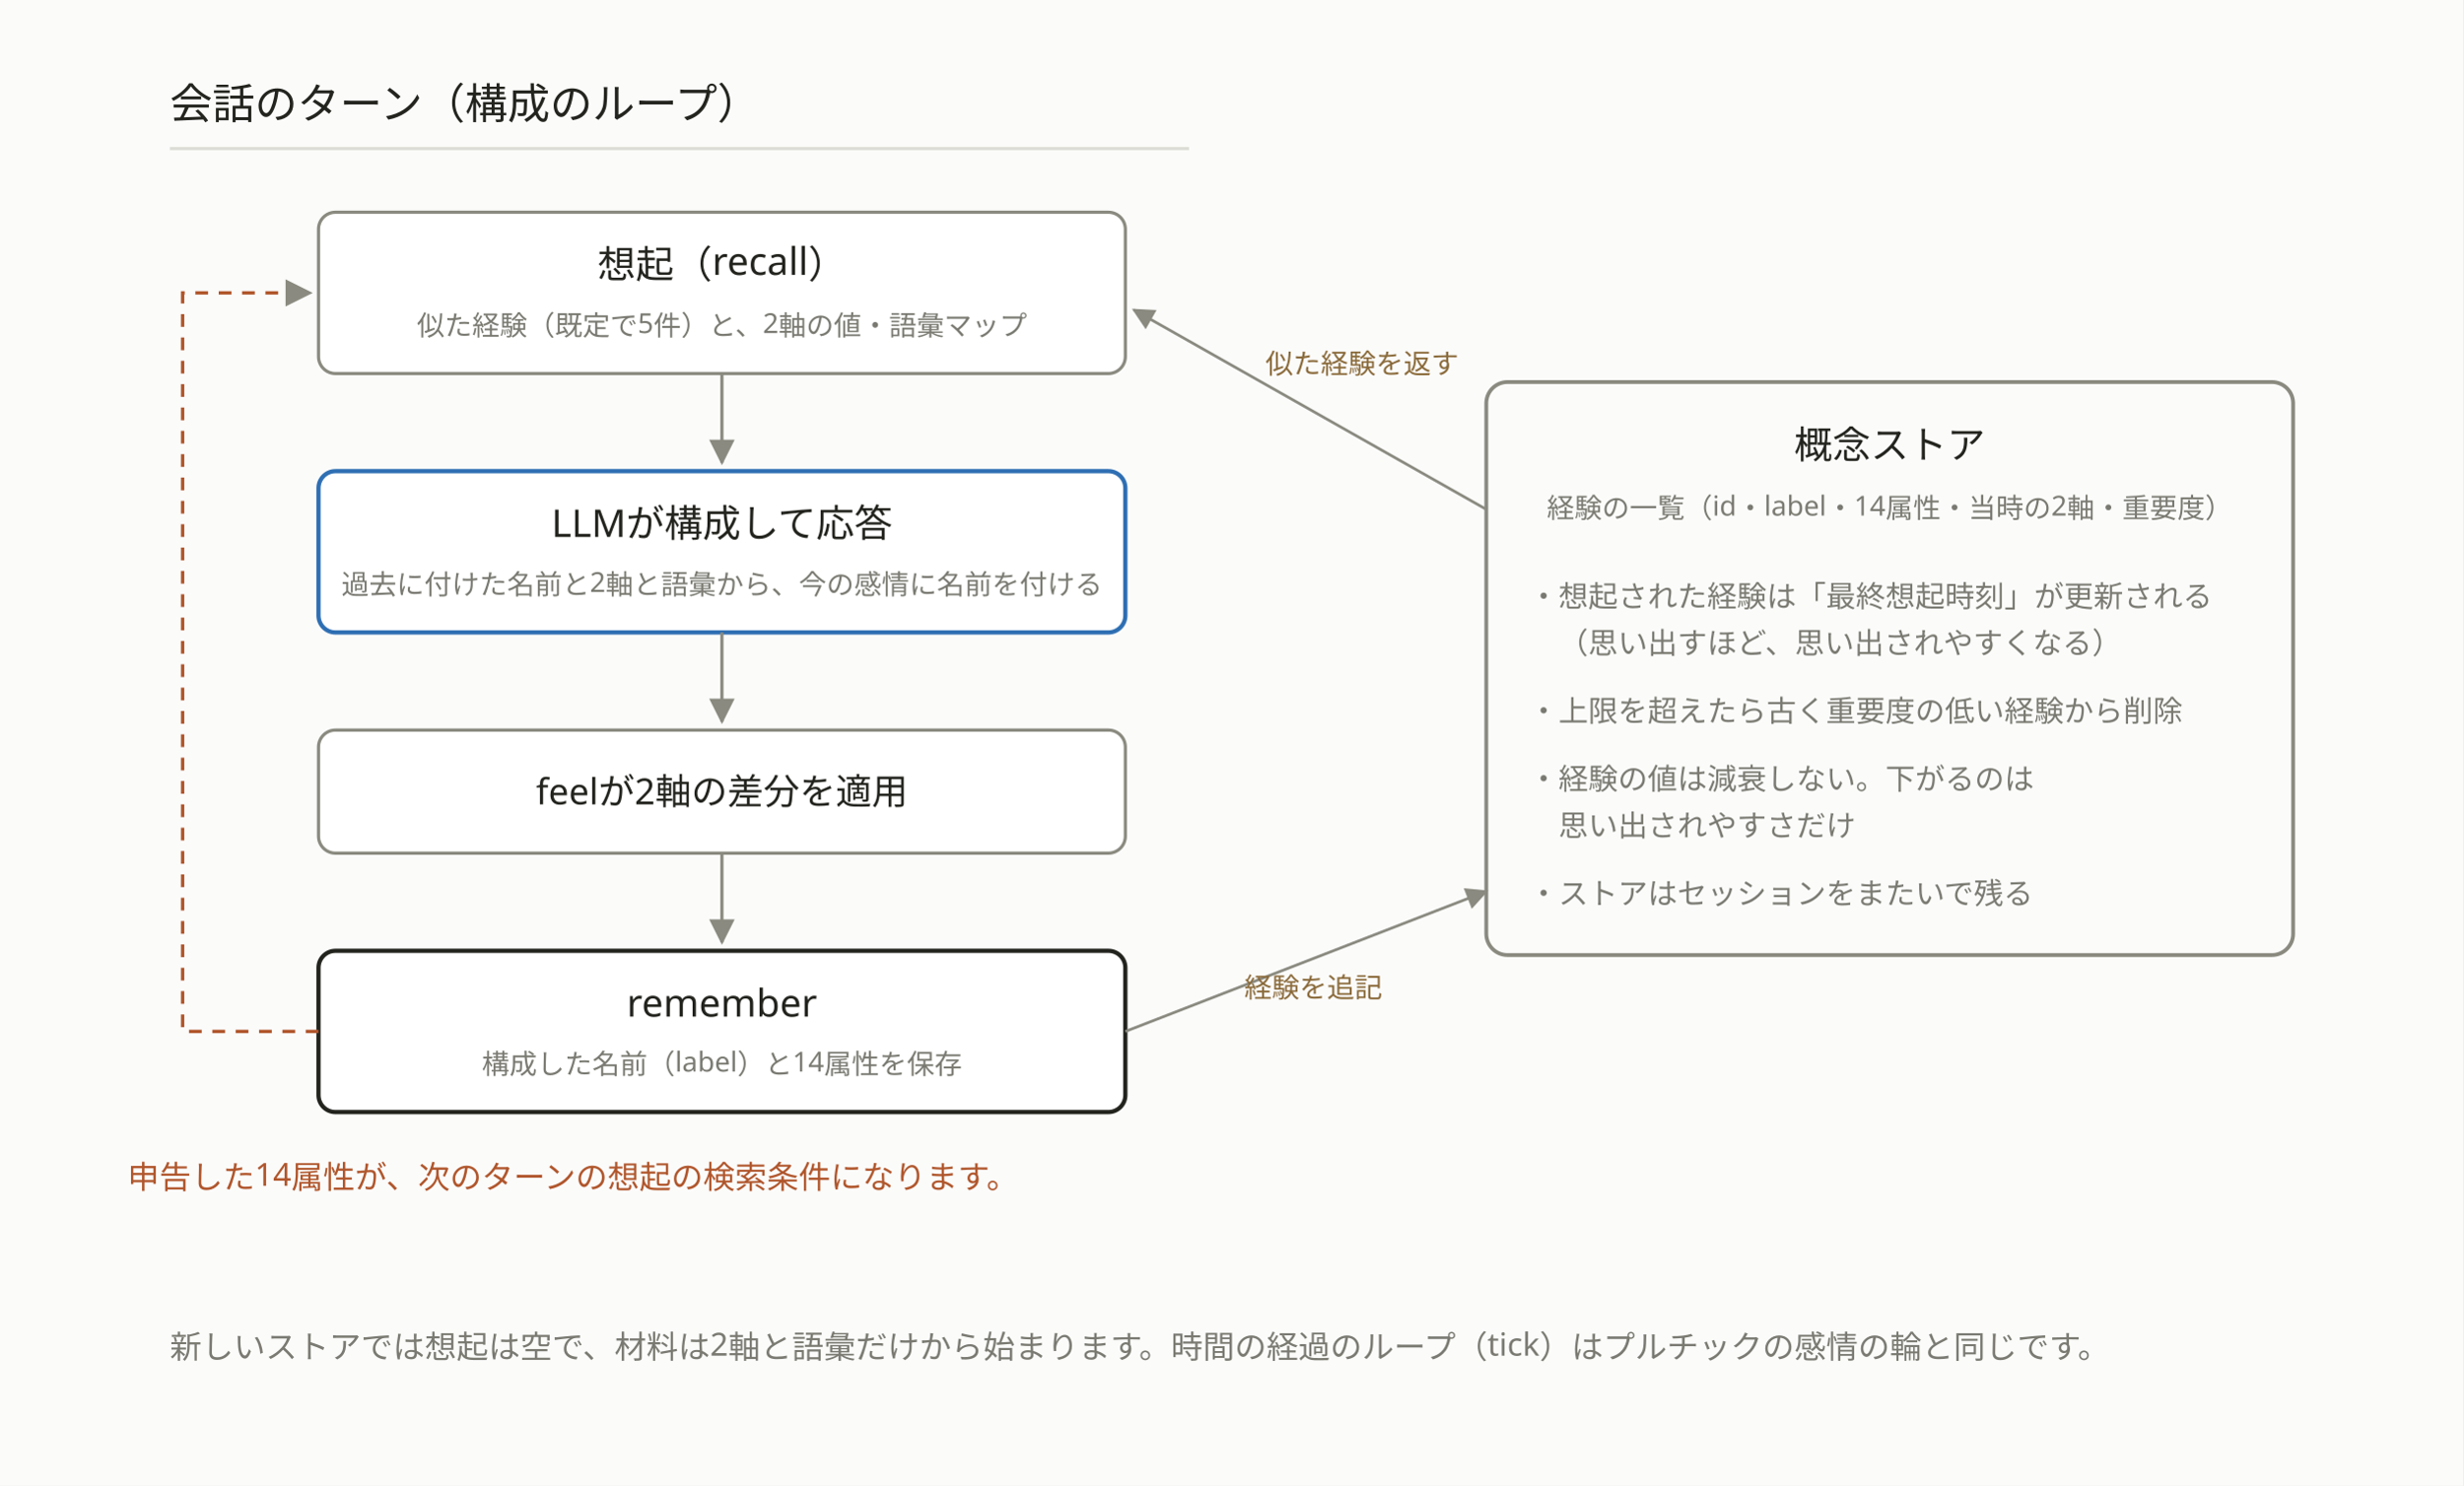
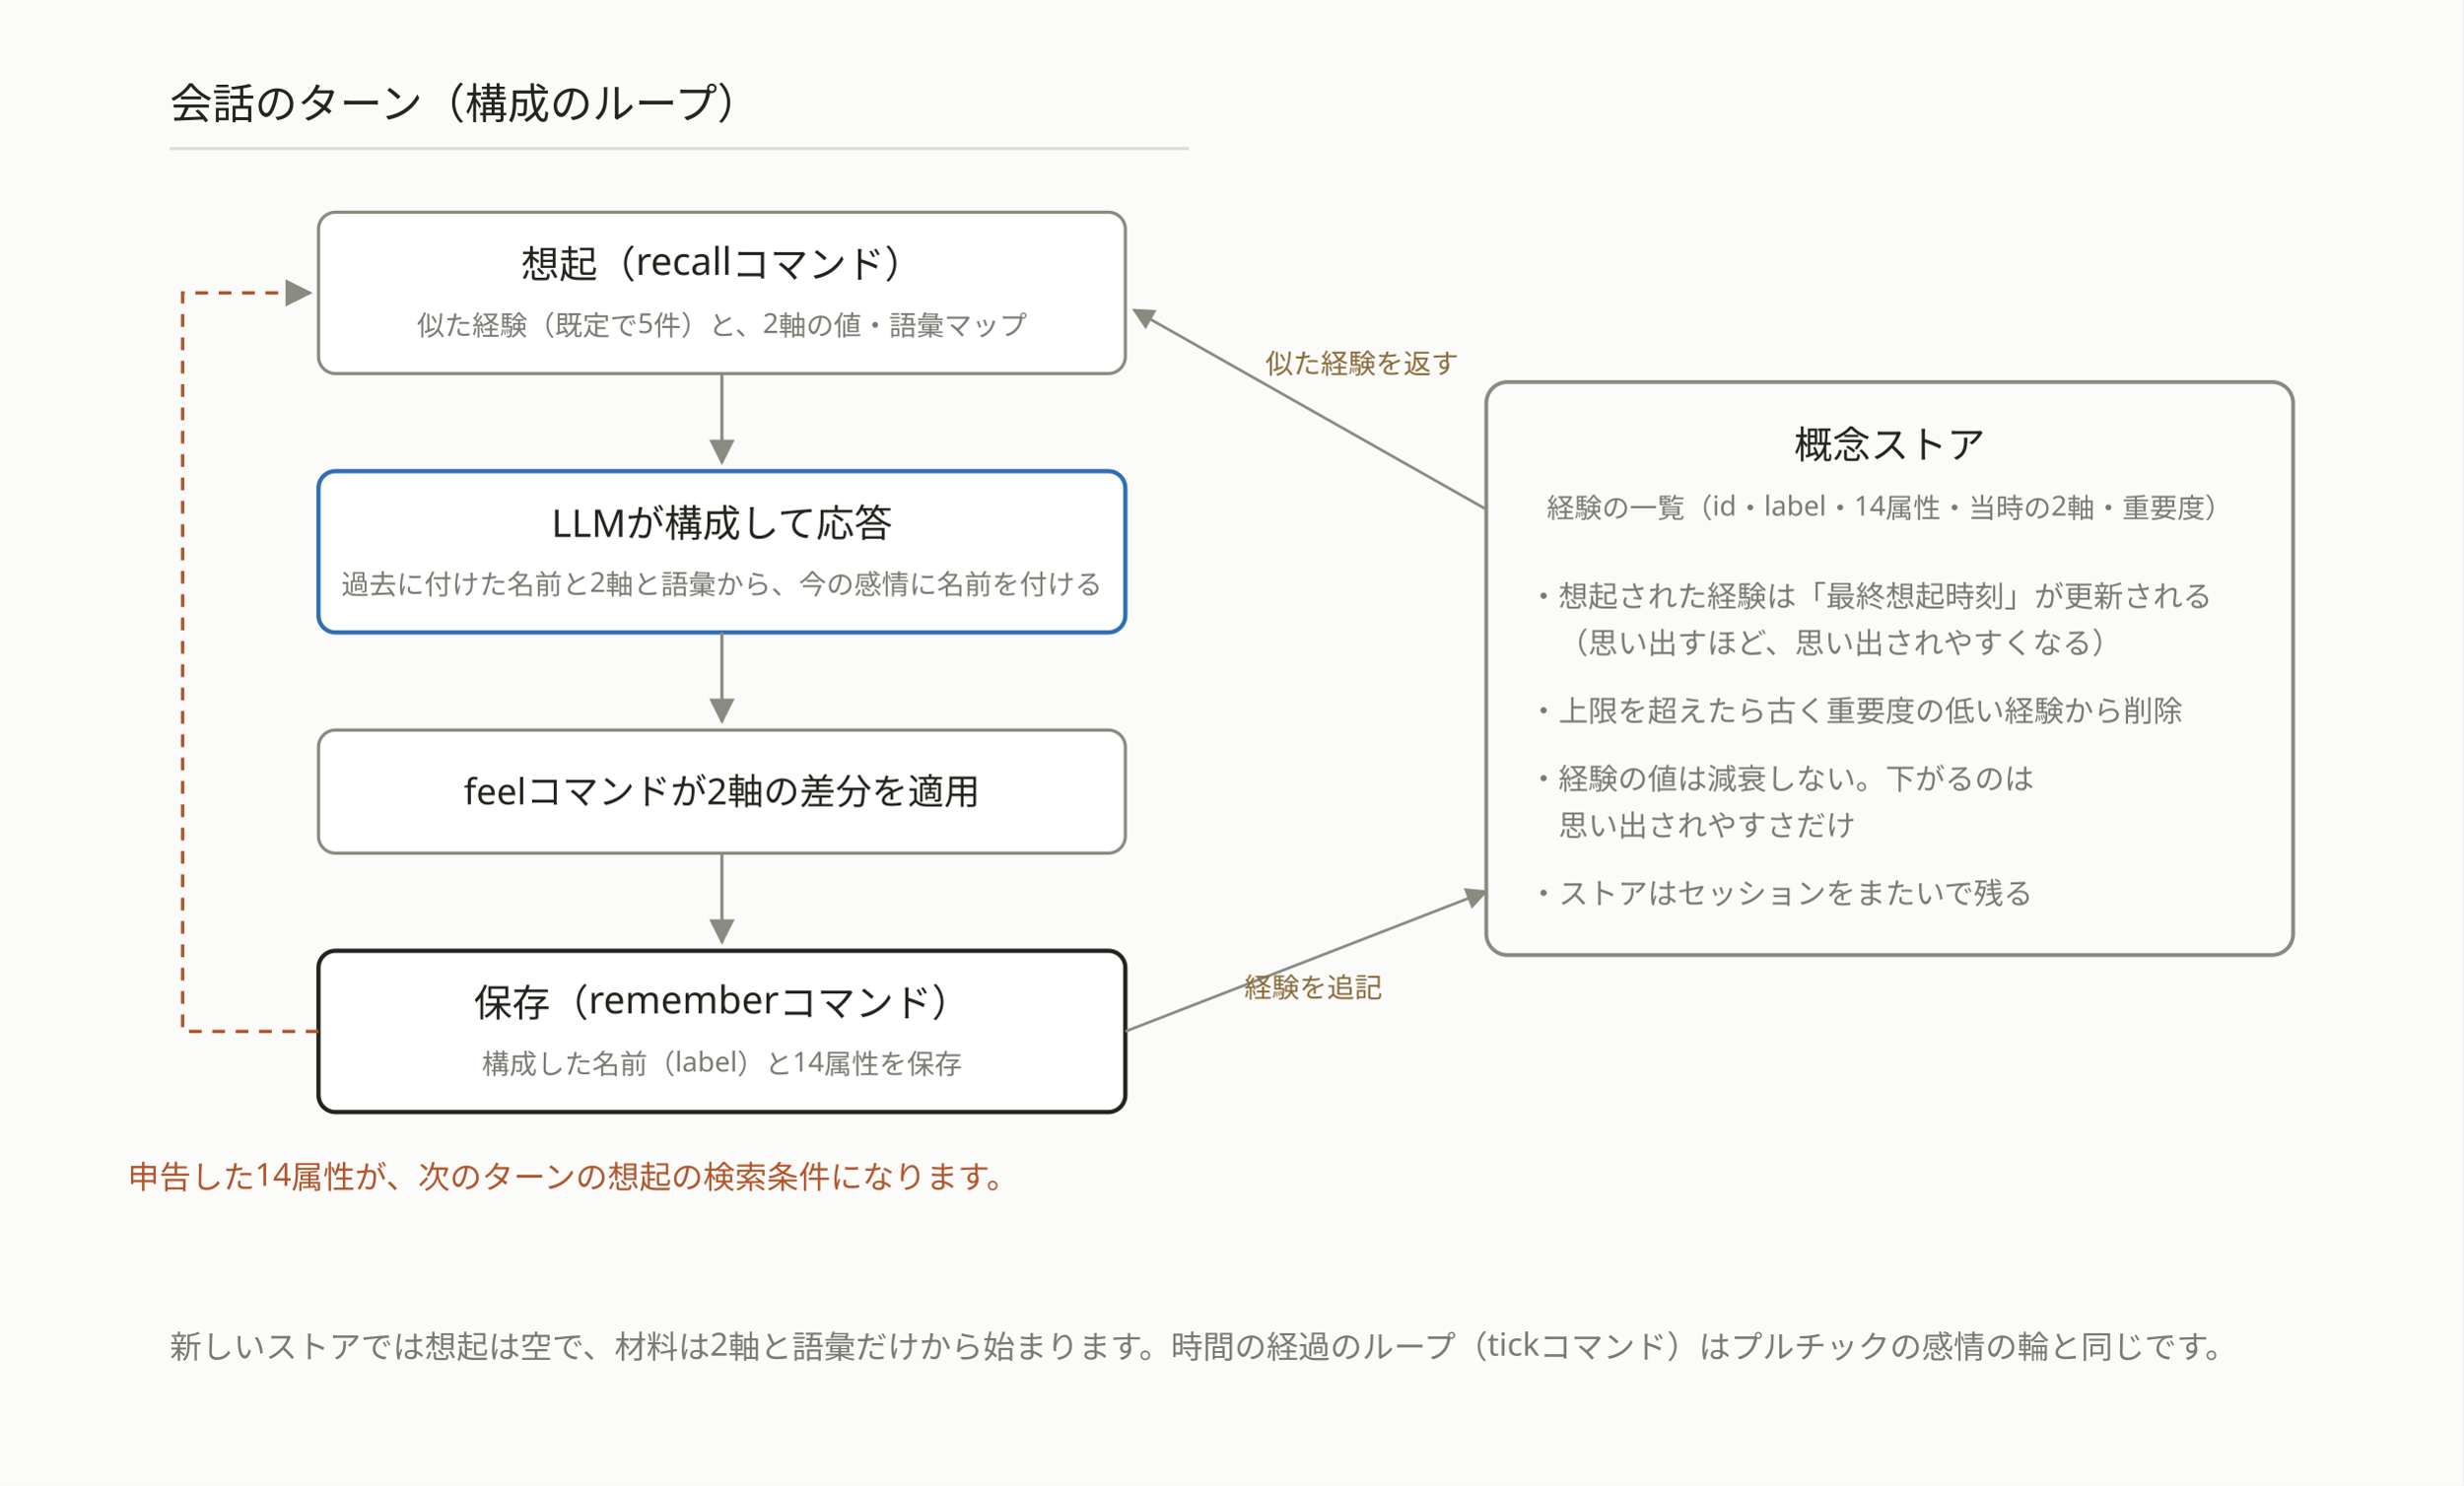
<svg xmlns="http://www.w3.org/2000/svg" width="1160" height="700" viewBox="0 0 1160 700" font-family="'Hiragino Sans','Hiragino Kaku Gothic ProN','Noto Sans JP',sans-serif">
  <rect width="1160" height="700" fill="#fbfbfa" />
  <defs>
    <marker id="arw" viewBox="0 0 10 10" refX="9" refY="5" markerWidth="8" markerHeight="8" orient="auto-start-reverse">
      <path d="M0,0 L10,5 L0,10 z" fill="#8a8a80" />
    </marker>
  </defs>
  <text x="80" y="56" font-size="20" fill="#24241f">会話のターン（構成のループ）</text>
  <line x1="80" y1="70" x2="560" y2="70" stroke="#dcdcd6" stroke-width="1.5" />
  <rect x="150" y="100" width="380" height="76" rx="8" fill="#ffffff" stroke="#8a8a80" stroke-width="1.5" />
-   <text x="340" y="131" font-size="18" fill="#24241f" text-anchor="middle">想起（recall）</text>
+   <text x="340" y="131" font-size="18" fill="#24241f" text-anchor="middle">想起（recallコマンド）</text>
  <text x="340" y="158" font-size="13" fill="#7a7a72" text-anchor="middle">似た経験（既定で5件）と、2軸の値・語彙マップ</text>
  <line x1="340" y1="176" x2="340" y2="218" stroke="#8a8a80" stroke-width="1.5" marker-end="url(#arw)" />
  <rect x="150" y="222" width="380" height="76" rx="8" fill="#ffffff" stroke="#2f6fb3" stroke-width="2" />
  <text x="340" y="253" font-size="18" fill="#24241f" text-anchor="middle">LLMが構成して応答</text>
  <text x="340" y="280" font-size="13" fill="#7a7a72" text-anchor="middle">過去に付けた名前と2軸と語彙から、今の感情に名前を付ける</text>
  <line x1="340" y1="298" x2="340" y2="340" stroke="#8a8a80" stroke-width="1.5" marker-end="url(#arw)" />
  <rect x="150" y="344" width="380" height="58" rx="8" fill="#ffffff" stroke="#8a8a80" stroke-width="1.5" />
-   <text x="340" y="379" font-size="17" fill="#24241f" text-anchor="middle">feelが2軸の差分を適用</text>
+   <text x="340" y="379" font-size="17" fill="#24241f" text-anchor="middle">feelコマンドが2軸の差分を適用</text>
  <line x1="340" y1="402" x2="340" y2="444" stroke="#8a8a80" stroke-width="1.5" marker-end="url(#arw)" />
  <rect x="150" y="448" width="380" height="76" rx="8" fill="#ffffff" stroke="#24241f" stroke-width="2" />
-   <text x="340" y="479" font-size="18" fill="#24241f" text-anchor="middle">remember</text>
+   <text x="340" y="479" font-size="18" fill="#24241f" text-anchor="middle">保存（rememberコマンド）</text>
  <text x="340" y="506" font-size="13" fill="#7a7a72" text-anchor="middle">構成した名前（label）と14属性を保存</text>
  <path d="M150,486 L86,486 L86,138 L146,138" fill="none" stroke="#b0562c" stroke-width="1.6" stroke-dasharray="6,5" marker-end="url(#arw)" />
  <text x="60" y="560" font-size="15" fill="#b0562c">申告した14属性が、次のターンの想起の検索条件になります。</text>
  <rect x="700" y="180" width="380" height="270" rx="10" fill="none" stroke="#8a8a80" stroke-width="1.8" />
  <text x="890" y="216" font-size="18" fill="#24241f" text-anchor="middle">概念ストア</text>
  <text x="890" y="244" font-size="13" fill="#7a7a72" text-anchor="middle">経験の一覧（id・label・14属性・当時の2軸・重要度）</text>
  <text x="720" y="286" font-size="14" fill="#7a7a72">・想起された経験は「最終想起時刻」が更新される</text>
  <text x="734" y="308" font-size="14" fill="#7a7a72">（思い出すほど、思い出されやすくなる）</text>
  <text x="720" y="340" font-size="14" fill="#7a7a72">・上限を超えたら古く重要度の低い経験から削除</text>
  <text x="720" y="372" font-size="14" fill="#7a7a72">・経験の値は減衰しない。下がるのは</text>
  <text x="734" y="394" font-size="14" fill="#7a7a72">思い出されやすさだけ</text>
  <text x="720" y="426" font-size="14" fill="#7a7a72">・ストアはセッションをまたいで残る</text>
  <line x1="700" y1="240" x2="534" y2="146" stroke="#8a8a80" stroke-width="1.3" marker-end="url(#arw)" />
  <text x="596" y="176" font-size="13" fill="#8a6a3a">似た経験を返す</text>
  <line x1="530" y1="486" x2="700" y2="420" stroke="#8a8a80" stroke-width="1.3" marker-end="url(#arw)" />
  <text x="586" y="470" font-size="13" fill="#8a6a3a">経験を追記</text>
-   <text x="80" y="640" font-size="15" fill="#7a7a72">新しいストアでは想起は空で、材料は2軸と語彙だけから始まります。時間の経過のループ（tick）はプルチックの感情の輪と同じです。</text>
+   <text x="80" y="640" font-size="15" fill="#7a7a72">新しいストアでは想起は空で、材料は2軸と語彙だけから始まります。時間の経過のループ（tickコマンド）はプルチックの感情の輪と同じです。</text>
</svg>
